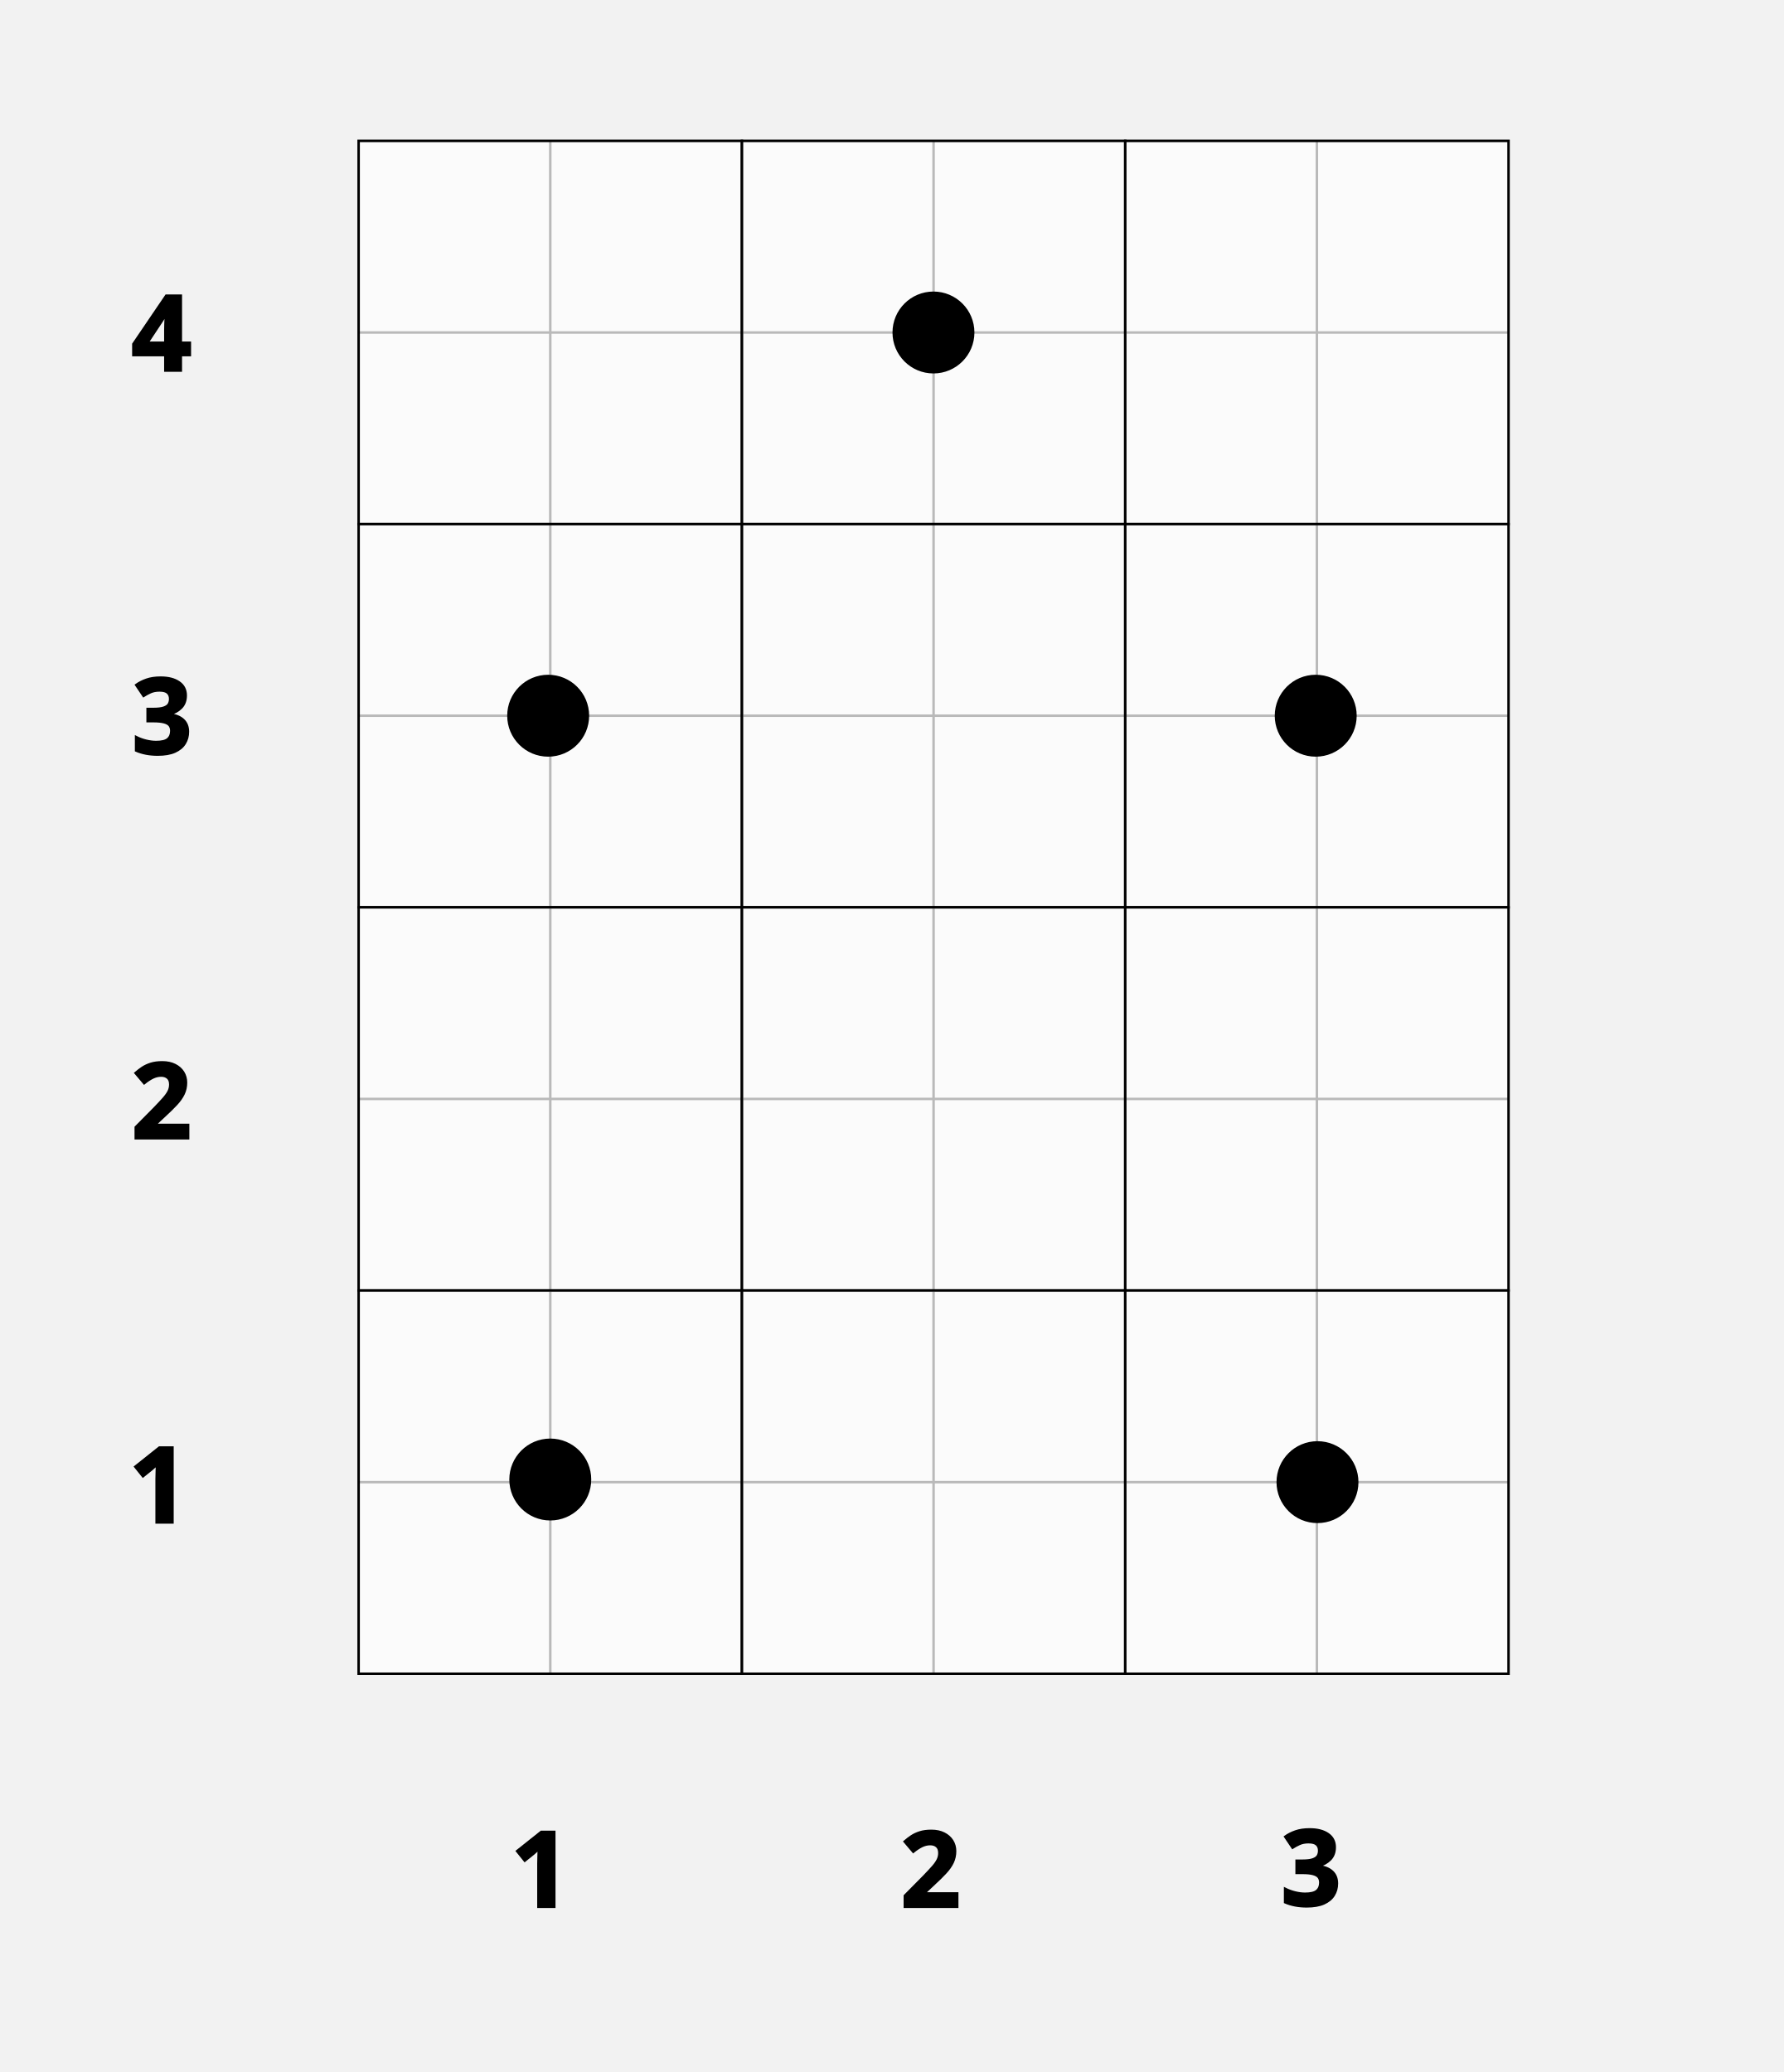
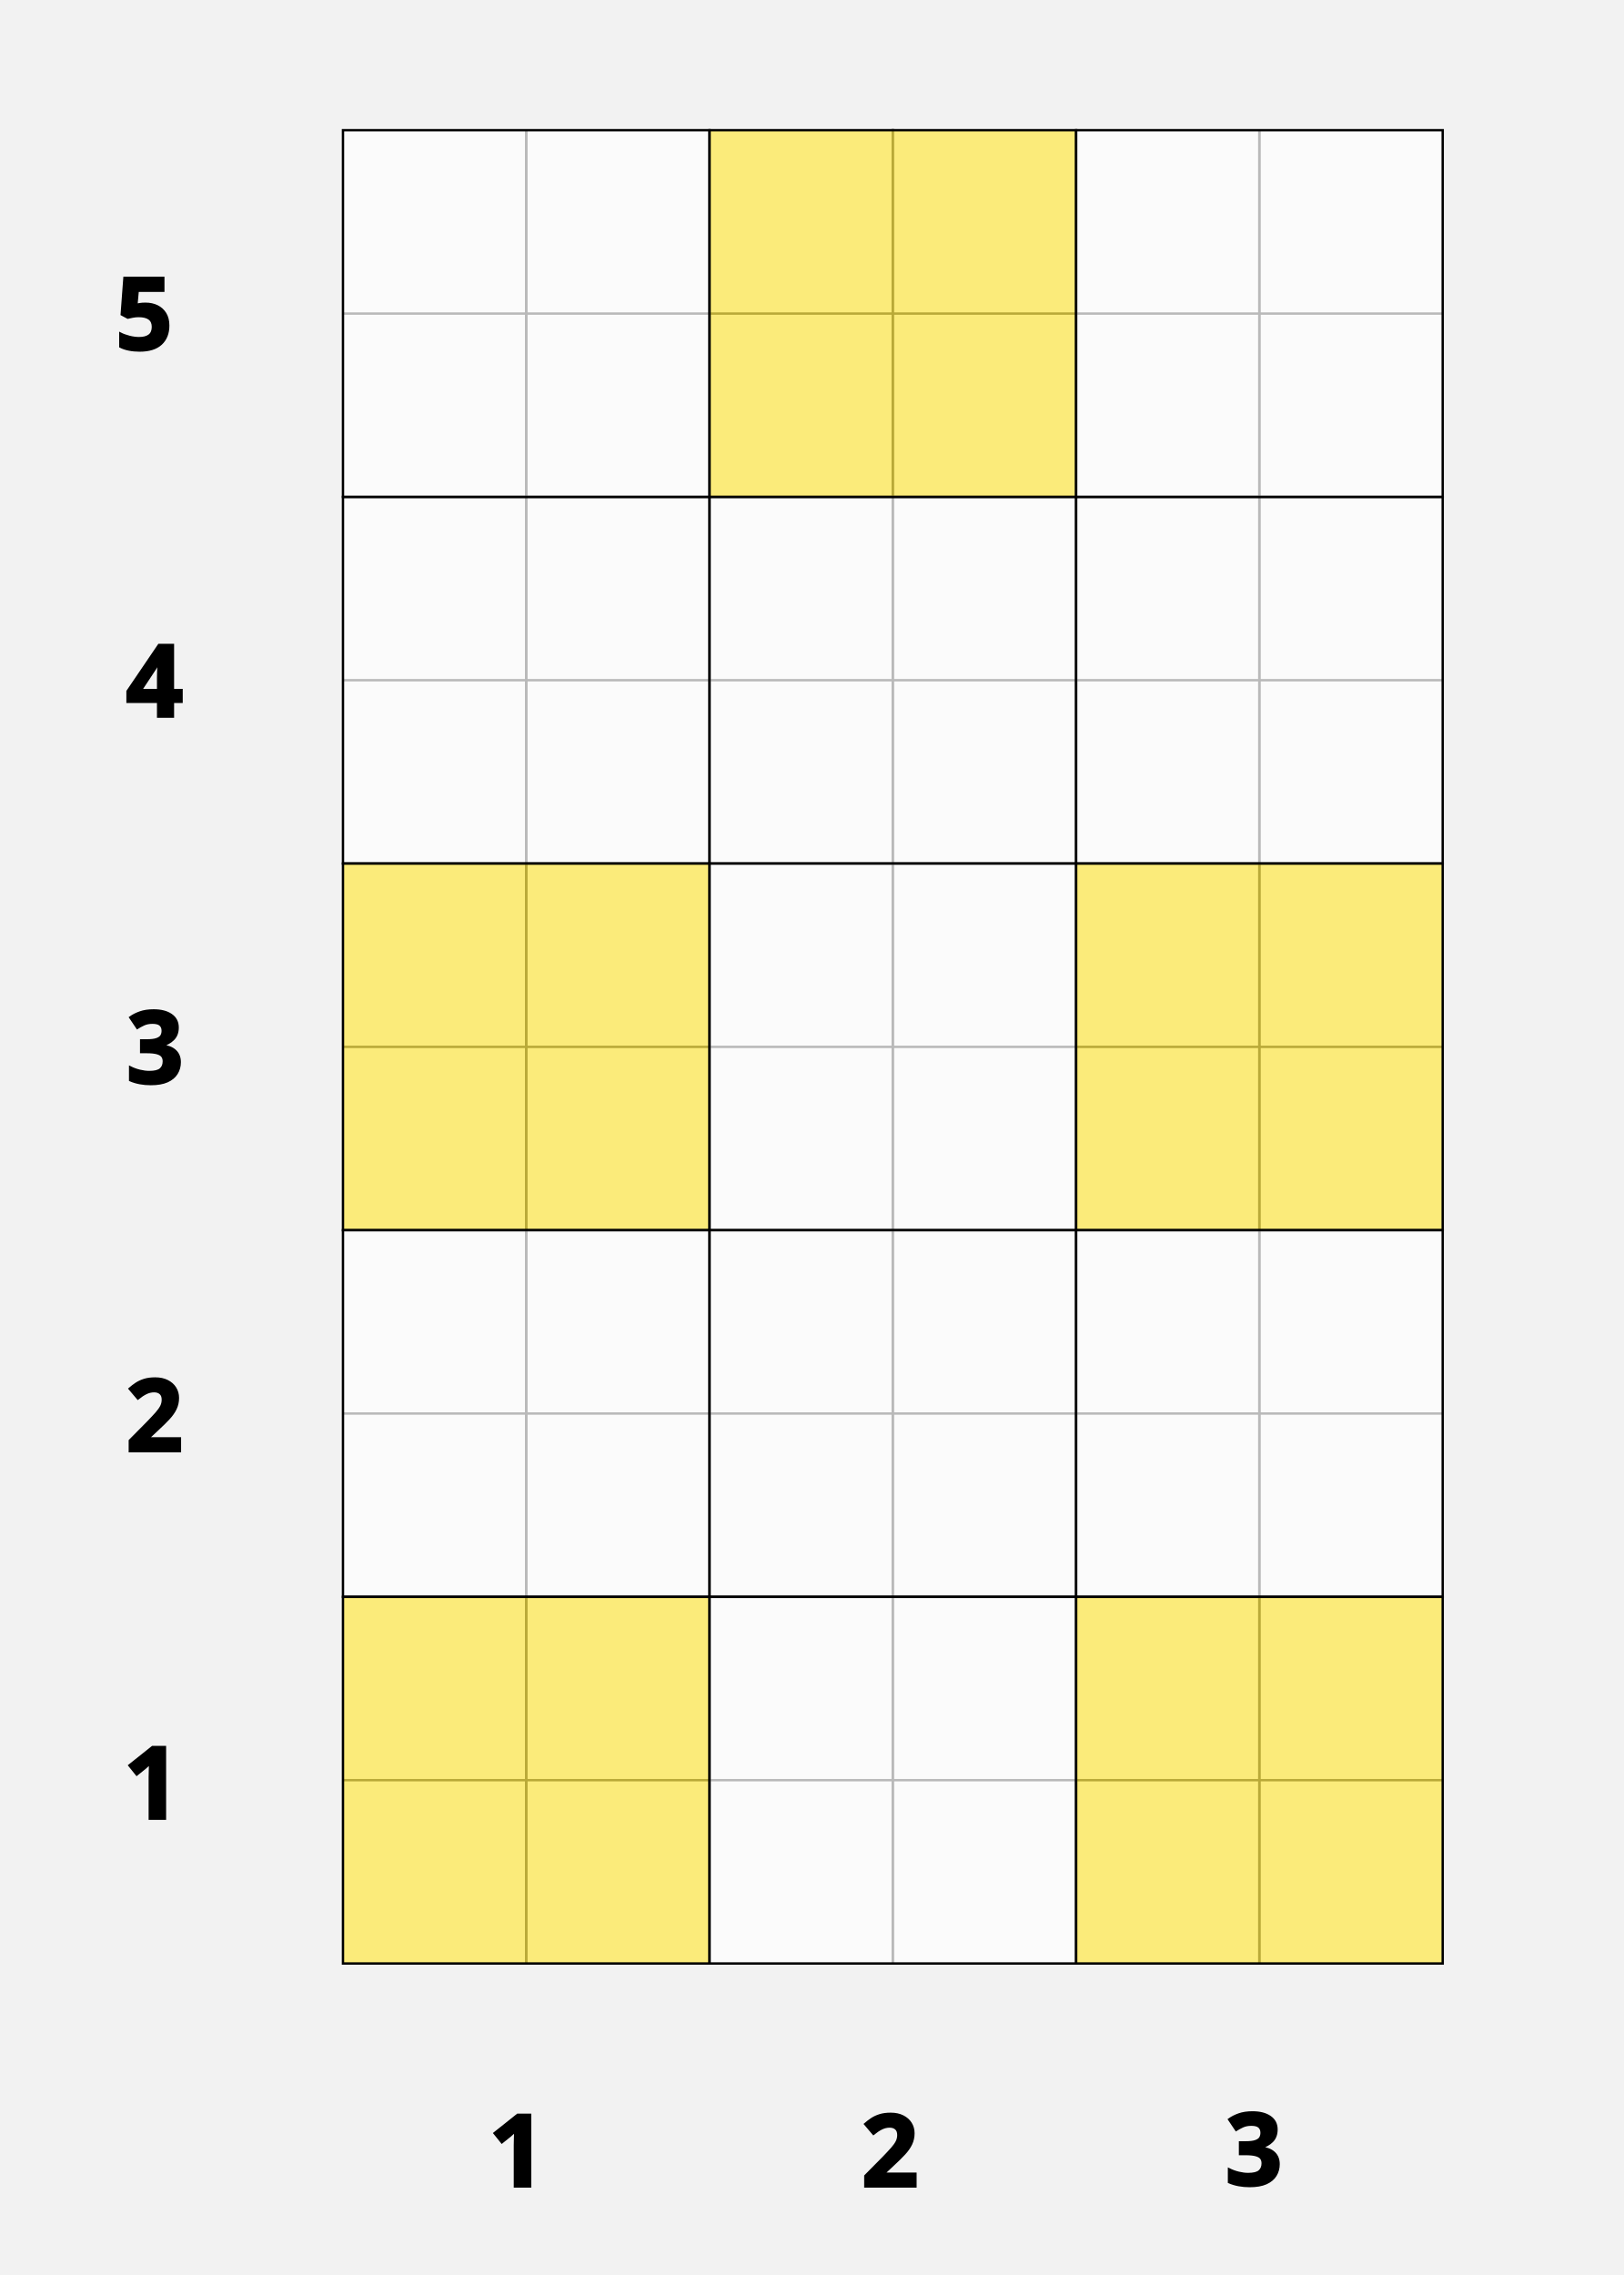
- <svg xmlns="http://www.w3.org/2000/svg" width="192.014mm" height="223.088mm" viewBox="0 0 192.014 223.088" version="1.1" id="svg1">
+ <svg xmlns="http://www.w3.org/2000/svg" width="71.791mm" height="100.56mm" viewBox="0 0 71.791 100.56" version="1.1" id="svg1">
  <defs id="defs1">
    <rect x="188.207" y="1019.006" width="59.151" height="65.872" id="rect2" />
    <rect x="188.207" y="1019.006" width="59.151" height="65.872" id="rect2-4" />
    <rect x="188.207" y="1019.006" width="59.151" height="65.872" id="rect2-3" />
    <rect x="188.207" y="1019.006" width="59.151" height="65.872" id="rect2-1" />
    <rect x="188.207" y="1019.006" width="59.151" height="65.872" id="rect2-5" />
    <rect x="188.207" y="1019.006" width="59.151" height="65.872" id="rect2-18" />
    <rect x="188.207" y="1019.006" width="59.151" height="65.872" id="rect2-6" />
    <rect x="188.207" y="1019.006" width="59.151" height="65.872" id="rect2-7" />
    <rect x="188.207" y="1019.006" width="59.151" height="65.872" id="rect2-9" />
    <rect x="188.207" y="1019.006" width="59.151" height="65.872" id="rect2-69" />
+     <rect x="188.207" y="1019.006" width="59.151" height="65.872" id="rect2-6-1" />
  </defs>
-   <g id="layer1" transform="translate(-4.50654,-30.18057)">
-     <rect style="fill:#f2f2f2;stroke:none;stroke-width:1.017;stroke-dasharray:none" id="rect24" width="192.014" height="223.088" x="4.507" y="30.181" />
-     <path style="fill:#000000;stroke:#000000;stroke-width:0.267;stroke-dasharray:none;stroke-opacity:1" d="m 146.26,45.35 1e-5,165.04" id="path10" />
-     <path style="fill:#000000;stroke:#000000;stroke-width:0.267;stroke-dasharray:none;stroke-opacity:1" d="M 105,45.35 105,210.39" id="path11" />
-     <path style="fill:#000000;stroke:#000000;stroke-width:0.267;stroke-dasharray:none;stroke-opacity:1" d="m 63.74,45.35 -3e-6,165.04" id="path12" />
-     <path style="fill:#000000;stroke:#000000;stroke-width:0.267;stroke-dasharray:none;stroke-opacity:1" d="M 43.11,65.98 H 166.89" id="path13" />
-     <path style="fill:#000000;stroke:#000000;stroke-width:0.267;stroke-dasharray:none;stroke-opacity:1" d="M 43.11,107.24 H 166.89" id="path14" />
-     <path style="fill:#000000;stroke:#000000;stroke-width:0.267;stroke-dasharray:none;stroke-opacity:1" d="M 43.11,148.5 H 166.89" id="path15" />
-     <path style="fill:#000000;stroke:#000000;stroke-width:0.267;stroke-dasharray:none;stroke-opacity:1" d="M 43.11,189.76 H 166.89" id="path16" />
-     <rect style="opacity:1;fill:#ffffff;fill-opacity:0.725;stroke:#000000;stroke-width:0.267;stroke-dasharray:none" id="rect1-0" width="41.26" height="41.26" x="43.11" y="45.35" />
-     <rect style="opacity:1;fill:#ffffff;fill-opacity:0.725;stroke:#000000;stroke-width:0.267;stroke-dasharray:none" id="rect1-8-6" width="41.26" height="41.26" x="84.37" y="45.35" />
-     <rect style="opacity:1;fill:#ffffff;fill-opacity:0.725;stroke:#000000;stroke-width:0.267;stroke-dasharray:none" id="rect1-8-3-8" width="41.26" height="41.26" x="125.63" y="45.35" />
-     <rect style="opacity:1;fill:#ffffff;fill-opacity:0.725;stroke:#000000;stroke-width:0.267;stroke-dasharray:none" id="rect1-1" width="41.26" height="41.26" x="43.11" y="86.61" />
-     <rect style="opacity:1;fill:#ffffff;fill-opacity:0.725;stroke:#000000;stroke-width:0.267;stroke-dasharray:none" id="rect1-8-7" width="41.26" height="41.26" x="84.37" y="86.61" />
-     <rect style="fill:#ffffff;fill-opacity:0.725;stroke:#000000;stroke-width:0.267;stroke-dasharray:none" id="rect1-8-3-2" width="41.26" height="41.26" x="125.63" y="86.61" />
-     <rect style="opacity:1;fill:#ffffff;fill-opacity:0.725;stroke:#000000;stroke-width:0.267;stroke-dasharray:none" id="rect1-0-7" width="41.26" height="41.26" x="43.11" y="127.87" />
-     <rect style="opacity:1;fill:#ffffff;fill-opacity:0.725;stroke:#000000;stroke-width:0.267;stroke-dasharray:none" id="rect1-8-6-2" width="41.26" height="41.26" x="84.37" y="127.87" />
-     <rect style="opacity:1;fill:#ffffff;fill-opacity:0.725;stroke:#000000;stroke-width:0.267;stroke-dasharray:none" id="rect1-8-3-8-2" width="41.26" height="41.26" x="125.63" y="127.87" />
-     <rect style="opacity:1;fill:#ffffff;fill-opacity:0.725;stroke:#000000;stroke-width:0.267;stroke-dasharray:none" id="rect1-0-7-5" width="41.26" height="41.26" x="43.11" y="169.13" />
-     <rect style="opacity:1;fill:#ffffff;fill-opacity:0.725;stroke:#000000;stroke-width:0.267;stroke-dasharray:none" id="rect1-8-6-2-9" width="41.26" height="41.26" x="84.37" y="169.13" />
-     <rect style="opacity:1;fill:#ffffff;fill-opacity:0.725;stroke:#000000;stroke-width:0.267;stroke-dasharray:none" id="rect1-8-3-8-2-9-7" width="41.26" height="41.26" x="125.63" y="169.13" />
-     <circle style="fill:#000000;stroke:#000000;stroke-width:0.267;stroke-dasharray:none" id="path1" cx="63.74" cy="189.477" r="4.276" />
-     <circle style="fill:#000000;stroke:#000000;stroke-width:0.267;stroke-dasharray:none" id="path1-5" cx="146.134" cy="107.24" r="4.276" />
-     <circle style="fill:#000000;stroke:#000000;stroke-width:0.267;stroke-dasharray:none" id="path1-59" cx="63.513" cy="107.24" r="4.276" />
-     <circle style="fill:#000000;stroke:#000000;stroke-width:0.267;stroke-dasharray:none" id="path1-0" cx="146.323" cy="189.76" r="4.276" />
-     <circle style="fill:#000000;stroke:#000000;stroke-width:0.267;stroke-dasharray:none" id="path1-4" cx="104.986" cy="65.98" r="4.276" />
-     <text xml:space="preserve" transform="matrix(0.2645833,0,0,0.2645833,9.708636,-44.12031)" id="text1" style="font-weight:bold;font-size:42.667px;font-family:Sans;-inkscape-font-specification:'Sans Bold';text-align:start;writing-mode:lr-tb;direction:ltr;white-space:pre;shape-inside:url(#rect2);display:inline;fill:#000000;stroke:#000000;stroke-width:1.009;stroke-dasharray:none">
+   <g id="layer1" transform="translate(-4.50654,10.56402)">
+     <rect style="fill:#f2f2f2;stroke:none;stroke-width:0.418;stroke-dasharray:none" id="rect24" width="71.791" height="100.56" x="4.507" y="-10.564" />
+     <path style="fill:#000000;stroke:#000000;stroke-width:0.117;stroke-dasharray:none;stroke-opacity:1" d="m 60.188,-4.808 4e-6,81.035" id="path10" />
+     <path style="fill:#000000;stroke:#000000;stroke-width:0.117;stroke-dasharray:none;stroke-opacity:1" d="m 43.981,-4.86 4e-6,81.087" id="path11" />
+     <path style="fill:#000000;stroke:#000000;stroke-width:0.117;stroke-dasharray:none;stroke-opacity:1" d="m 27.774,-4.808 -2e-6,81.035" id="path12" />
+     <path style="fill:#000000;stroke:#000000;stroke-width:0.105;stroke-dasharray:none;stroke-opacity:1" d="M 19.67,19.503 H 68.291" id="path13" />
+     <path style="fill:#000000;stroke:#000000;stroke-width:0.105;stroke-dasharray:none;stroke-opacity:1" d="M 19.67,35.71 H 68.291" id="path14" />
+     <path style="fill:#000000;stroke:#000000;stroke-width:0.105;stroke-dasharray:none;stroke-opacity:1" d="M 19.67,51.917 H 68.291" id="path15" />
+     <path style="fill:#000000;stroke:#000000;stroke-width:0.105;stroke-dasharray:none;stroke-opacity:1" d="M 19.67,68.124 H 68.291" id="path16" />
+     <rect style="opacity:1;fill:#ffffff;fill-opacity:0.725;stroke:#000000;stroke-width:0.105;stroke-dasharray:none" id="rect1-0" width="16.207" height="16.207" x="19.67" y="11.399" />
+     <rect style="opacity:1;fill:#ffffff;fill-opacity:0.725;stroke:#000000;stroke-width:0.105;stroke-dasharray:none" id="rect1-8-6" width="16.207" height="16.207" x="35.877" y="11.399" />
+     <rect style="opacity:1;fill:#ffffff;fill-opacity:0.725;stroke:#000000;stroke-width:0.105;stroke-dasharray:none" id="rect1-8-3-8" width="16.207" height="16.207" x="52.084" y="11.399" />
+     <path style="fill:#000000;stroke:#000000;stroke-width:0.105;stroke-dasharray:none;stroke-opacity:1" d="M 19.67,3.296 H 68.291" id="path13-5" />
+     <rect style="fill:#ffffff;fill-opacity:0.725;stroke:#000000;stroke-width:0.105;stroke-dasharray:none" id="rect1-0-9" width="16.207" height="16.207" x="19.67" y="-4.808" />
+     <rect style="fill:#ffe94e;fill-opacity:0.725;stroke:#000000;stroke-width:0.105;stroke-dasharray:none" id="rect1-8-6-9" width="16.207" height="16.207" x="35.877" y="-4.808" />
+     <rect style="fill:#ffffff;fill-opacity:0.725;stroke:#000000;stroke-width:0.105;stroke-dasharray:none" id="rect1-8-3-8-1" width="16.207" height="16.207" x="52.084" y="-4.808" />
+     <rect style="opacity:1;fill:#ffe94e;fill-opacity:0.725;stroke:#000000;stroke-width:0.105;stroke-dasharray:none" id="rect1-1" width="16.207" height="16.207" x="19.67" y="27.606" />
+     <rect style="opacity:1;fill:#ffffff;fill-opacity:0.725;stroke:#000000;stroke-width:0.105;stroke-dasharray:none" id="rect1-8-7" width="16.207" height="16.207" x="35.877" y="27.606" />
+     <rect style="fill:#ffe94e;fill-opacity:0.725;stroke:#000000;stroke-width:0.105;stroke-dasharray:none" id="rect1-8-3-2" width="16.207" height="16.207" x="52.084" y="27.606" />
+     <rect style="opacity:1;fill:#ffffff;fill-opacity:0.725;stroke:#000000;stroke-width:0.105;stroke-dasharray:none" id="rect1-0-7" width="16.207" height="16.207" x="19.67" y="43.813" />
+     <rect style="opacity:1;fill:#ffffff;fill-opacity:0.725;stroke:#000000;stroke-width:0.105;stroke-dasharray:none" id="rect1-8-6-2" width="16.207" height="16.207" x="35.877" y="43.813" />
+     <rect style="opacity:1;fill:#ffffff;fill-opacity:0.725;stroke:#000000;stroke-width:0.105;stroke-dasharray:none" id="rect1-8-3-8-2" width="16.207" height="16.207" x="52.084" y="43.813" />
+     <rect style="opacity:1;fill:#ffe94e;fill-opacity:0.725;stroke:#000000;stroke-width:0.105;stroke-dasharray:none" id="rect1-0-7-5" width="16.207" height="16.207" x="19.67" y="60.02" />
+     <rect style="opacity:1;fill:#ffffff;fill-opacity:0.725;stroke:#000000;stroke-width:0.105;stroke-dasharray:none" id="rect1-8-6-2-9" width="16.207" height="16.207" x="35.877" y="60.02" />
+     <rect style="opacity:1;fill:#ffe94e;fill-opacity:0.725;stroke:#000000;stroke-width:0.105;stroke-dasharray:none" id="rect1-8-3-8-2-9-7" width="16.207" height="16.207" x="52.084" y="60.02" />
+     <text xml:space="preserve" transform="matrix(0.1039291,0,0,0.1039291,6.549939,-23.74503)" id="text1" style="font-weight:bold;font-size:42.667px;font-family:Sans;-inkscape-font-specification:'Sans Bold';text-align:start;writing-mode:lr-tb;direction:ltr;white-space:pre;shape-inside:url(#rect2);display:inline;fill:#000000;stroke:#000000;stroke-width:1.009;stroke-dasharray:none">
      <tspan x="188.207" y="1056.756" id="tspan3">1</tspan>
    </text>
-     <text xml:space="preserve" transform="matrix(0.2645833,0,0,0.2645833,51.66008,-44.12031)" id="text1-4" style="font-weight:bold;font-size:42.667px;font-family:Sans;-inkscape-font-specification:'Sans Bold';text-align:start;writing-mode:lr-tb;direction:ltr;white-space:pre;shape-inside:url(#rect2-4);display:inline;fill:#000000;stroke:#000000;stroke-width:1.009;stroke-dasharray:none">
+     <text xml:space="preserve" transform="matrix(0.1039291,0,0,0.1039291,23.02859,-23.74503)" id="text1-4" style="font-weight:bold;font-size:42.667px;font-family:Sans;-inkscape-font-specification:'Sans Bold';text-align:start;writing-mode:lr-tb;direction:ltr;white-space:pre;shape-inside:url(#rect2-4);display:inline;fill:#000000;stroke:#000000;stroke-width:1.009;stroke-dasharray:none">
      <tspan x="188.207" y="1056.756" id="tspan4">2</tspan>
    </text>
-     <text xml:space="preserve" transform="matrix(0.2645833,0,0,0.2645833,92.61238,-44.28016)" id="text1-5" style="font-weight:bold;font-size:42.667px;font-family:Sans;-inkscape-font-specification:'Sans Bold';text-align:start;writing-mode:lr-tb;direction:ltr;white-space:pre;shape-inside:url(#rect2-3);display:inline;fill:#000000;stroke:#000000;stroke-width:1.009;stroke-dasharray:none">
+     <text xml:space="preserve" transform="matrix(0.1039291,0,0,0.1039291,39.11478,-23.80782)" id="text1-5" style="font-weight:bold;font-size:42.667px;font-family:Sans;-inkscape-font-specification:'Sans Bold';text-align:start;writing-mode:lr-tb;direction:ltr;white-space:pre;shape-inside:url(#rect2-3);display:inline;fill:#000000;stroke:#000000;stroke-width:1.009;stroke-dasharray:none">
      <tspan x="188.207" y="1056.756" id="tspan5">3</tspan>
    </text>
-     <text xml:space="preserve" transform="matrix(0.2645833,0,0,0.2645833,-31.38956,-85.50443)" id="text1-57" style="font-weight:bold;font-size:42.667px;font-family:Sans;-inkscape-font-specification:'Sans Bold';text-align:start;writing-mode:lr-tb;direction:ltr;white-space:pre;shape-inside:url(#rect2-1);display:inline;fill:#000000;stroke:#000000;stroke-width:1.009;stroke-dasharray:none">
+     <text xml:space="preserve" transform="matrix(0.1039291,0,0,0.1039291,-9.593557,-40.00084)" id="text1-57" style="font-weight:bold;font-size:42.667px;font-family:Sans;-inkscape-font-specification:'Sans Bold';text-align:start;writing-mode:lr-tb;direction:ltr;white-space:pre;shape-inside:url(#rect2-1);display:inline;fill:#000000;stroke:#000000;stroke-width:1.009;stroke-dasharray:none">
      <tspan x="188.207" y="1056.756" id="tspan6">1</tspan>
    </text>
-     <text xml:space="preserve" transform="matrix(0.2645833,0,0,0.2645833,-31.12644,-126.8666)" id="text1-53" style="font-weight:bold;font-size:42.667px;font-family:Sans;-inkscape-font-specification:'Sans Bold';text-align:start;writing-mode:lr-tb;direction:ltr;white-space:pre;shape-inside:url(#rect2-5);display:inline;fill:#000000;stroke:#000000;stroke-width:1.009;stroke-dasharray:none">
+     <text xml:space="preserve" transform="matrix(0.1039291,0,0,0.1039291,-9.490204,-56.24804)" id="text1-53" style="font-weight:bold;font-size:42.667px;font-family:Sans;-inkscape-font-specification:'Sans Bold';text-align:start;writing-mode:lr-tb;direction:ltr;white-space:pre;shape-inside:url(#rect2-5);display:inline;fill:#000000;stroke:#000000;stroke-width:1.009;stroke-dasharray:none">
      <tspan x="188.207" y="1056.756" id="tspan7">2</tspan>
    </text>
-     <text xml:space="preserve" transform="matrix(0.2645833,0,0,0.2645833,-31.06917,-168.2863)" id="text1-43" style="font-weight:bold;font-size:42.667px;font-family:Sans;-inkscape-font-specification:'Sans Bold';text-align:start;writing-mode:lr-tb;direction:ltr;white-space:pre;shape-inside:url(#rect2-18);display:inline;fill:#000000;stroke:#000000;stroke-width:1.009;stroke-dasharray:none">
+     <text xml:space="preserve" transform="matrix(0.1039291,0,0,0.1039291,-9.467705,-72.51783)" id="text1-43" style="font-weight:bold;font-size:42.667px;font-family:Sans;-inkscape-font-specification:'Sans Bold';text-align:start;writing-mode:lr-tb;direction:ltr;white-space:pre;shape-inside:url(#rect2-18);display:inline;fill:#000000;stroke:#000000;stroke-width:1.009;stroke-dasharray:none">
      <tspan x="188.207" y="1056.756" id="tspan8">3</tspan>
    </text>
-     <text xml:space="preserve" transform="matrix(0.2645833,0,0,0.2645833,-31.12349,-209.5199)" id="text1-8" style="font-weight:bold;font-size:42.667px;font-family:Sans;-inkscape-font-specification:'Sans Bold';text-align:start;writing-mode:lr-tb;direction:ltr;white-space:pre;shape-inside:url(#rect2-6);display:inline;fill:#000000;stroke:#000000;stroke-width:1.009;stroke-dasharray:none">
+     <text xml:space="preserve" transform="matrix(0.1039291,0,0,0.1039291,-9.489046,-88.71448)" id="text1-8" style="font-weight:bold;font-size:42.667px;font-family:Sans;-inkscape-font-specification:'Sans Bold';text-align:start;writing-mode:lr-tb;direction:ltr;white-space:pre;shape-inside:url(#rect2-6);display:inline;fill:#000000;stroke:#000000;stroke-width:1.009;stroke-dasharray:none">
      <tspan x="188.207" y="1056.756" id="tspan9">4</tspan>
+     </text>
+     <text xml:space="preserve" transform="matrix(0.1039291,0,0,0.1039291,-9.950388,-104.9424)" id="text1-8-5" style="font-weight:bold;font-size:42.667px;font-family:Sans;-inkscape-font-specification:'Sans Bold';text-align:start;writing-mode:lr-tb;direction:ltr;white-space:pre;shape-inside:url(#rect2-6-1);display:inline;fill:#000000;stroke:#000000;stroke-width:1.009;stroke-dasharray:none">
+       <tspan x="188.207" y="1056.756" id="tspan10">5</tspan>
    </text>
  </g>
</svg>
